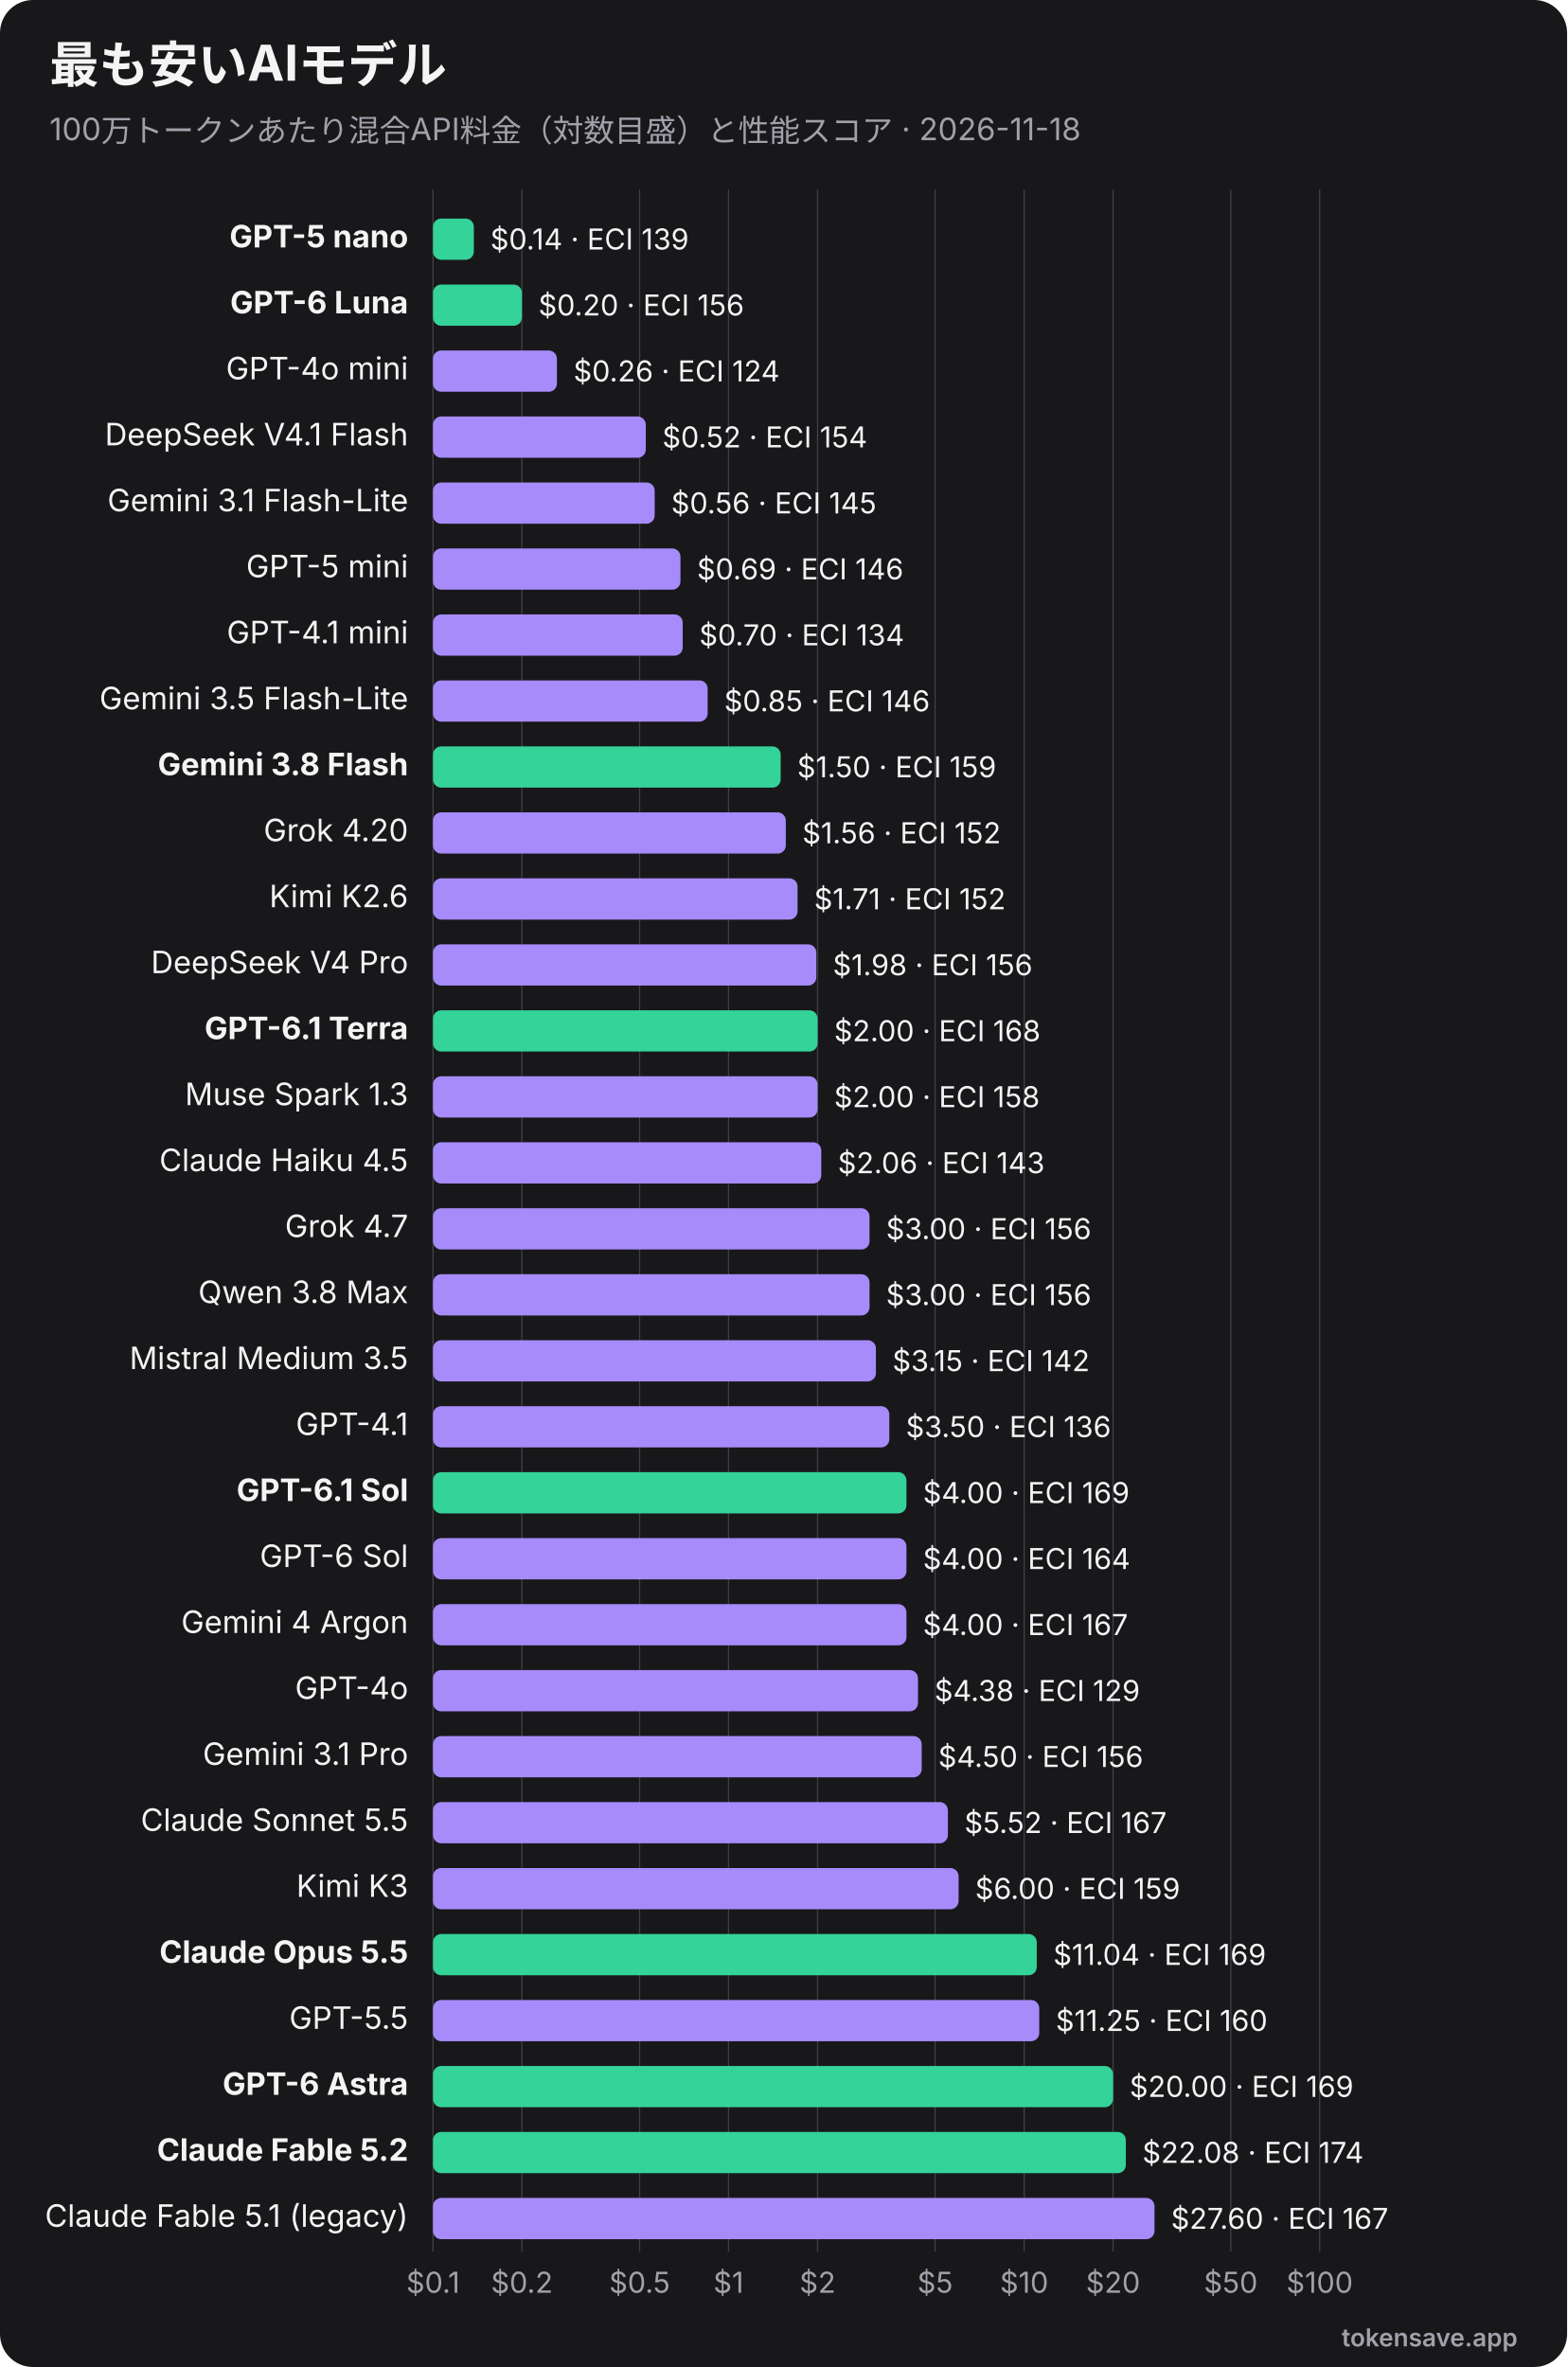
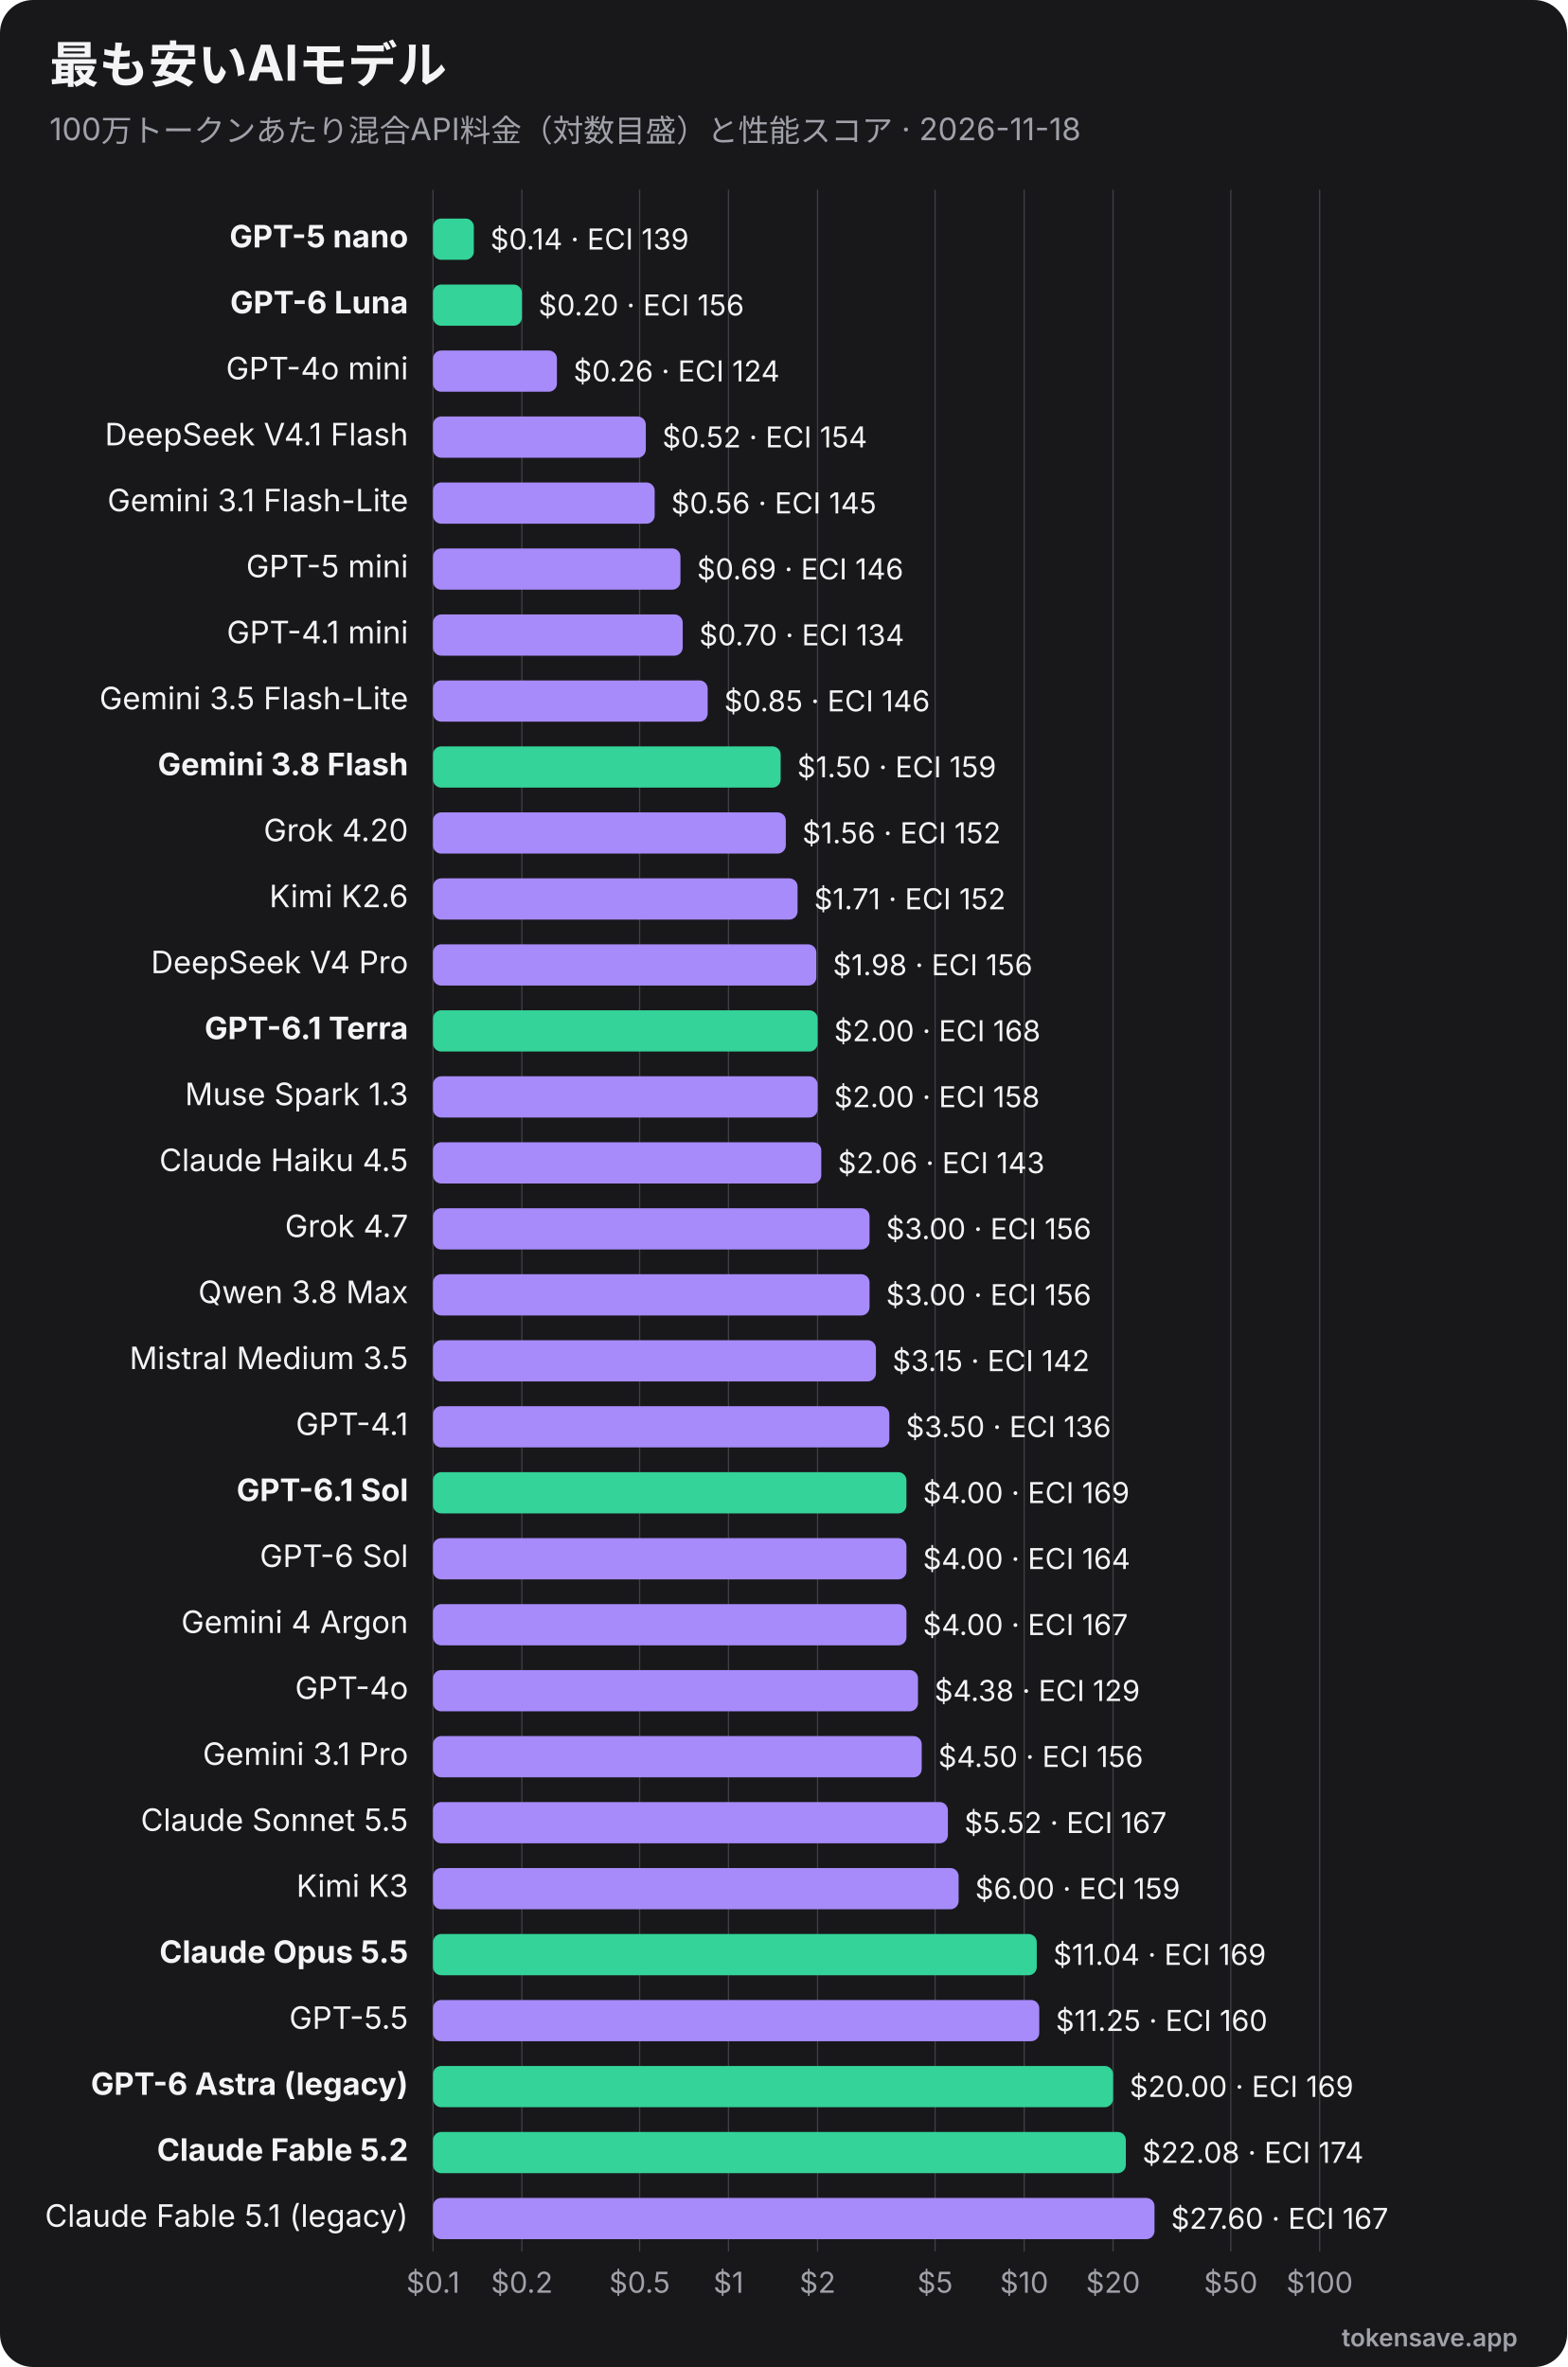
<svg xmlns="http://www.w3.org/2000/svg" viewBox="0 0 760 1148" width="760" height="1148" role="img" font-family="Inter, 'Segoe UI', Helvetica, Arial, sans-serif">
  <rect width="760" height="1148" rx="16" fill="#18181b" />
  <text x="24" y="40" font-size="24" font-weight="700" fill="#f4f4f5">最も安いAIモデル</text>
  <text x="24" y="68" font-size="15" fill="#a1a1aa">100万トークンあたり混合API料金（対数目盛）と性能スコア · 2026-11-18</text>
  <line x1="210.0" y1="92" x2="210.0" y2="1092" stroke="#3f3f46" stroke-width="0.6" />
  <text x="210.0" y="1112" text-anchor="middle" font-size="14" fill="#a1a1aa">$0.1</text>
  <line x1="253.1" y1="92" x2="253.1" y2="1092" stroke="#3f3f46" stroke-width="0.6" />
  <text x="253.1" y="1112" text-anchor="middle" font-size="14" fill="#a1a1aa">$0.2</text>
  <line x1="310.2" y1="92" x2="310.2" y2="1092" stroke="#3f3f46" stroke-width="0.6" />
  <text x="310.2" y="1112" text-anchor="middle" font-size="14" fill="#a1a1aa">$0.5</text>
  <line x1="353.3" y1="92" x2="353.3" y2="1092" stroke="#3f3f46" stroke-width="0.6" />
  <text x="353.3" y="1112" text-anchor="middle" font-size="14" fill="#a1a1aa">$1</text>
  <line x1="396.5" y1="92" x2="396.5" y2="1092" stroke="#3f3f46" stroke-width="0.6" />
  <text x="396.5" y="1112" text-anchor="middle" font-size="14" fill="#a1a1aa">$2</text>
  <line x1="453.5" y1="92" x2="453.5" y2="1092" stroke="#3f3f46" stroke-width="0.6" />
  <text x="453.5" y="1112" text-anchor="middle" font-size="14" fill="#a1a1aa">$5</text>
  <line x1="496.7" y1="92" x2="496.7" y2="1092" stroke="#3f3f46" stroke-width="0.6" />
  <text x="496.7" y="1112" text-anchor="middle" font-size="14" fill="#a1a1aa">$10</text>
  <line x1="539.8" y1="92" x2="539.8" y2="1092" stroke="#3f3f46" stroke-width="0.6" />
  <text x="539.8" y="1112" text-anchor="middle" font-size="14" fill="#a1a1aa">$20</text>
  <line x1="596.9" y1="92" x2="596.9" y2="1092" stroke="#3f3f46" stroke-width="0.6" />
  <text x="596.9" y="1112" text-anchor="middle" font-size="14" fill="#a1a1aa">$50</text>
  <line x1="640.0" y1="92" x2="640.0" y2="1092" stroke="#3f3f46" stroke-width="0.6" />
  <text x="640.0" y="1112" text-anchor="middle" font-size="14" fill="#a1a1aa">$100</text>
  <text x="198" y="120.0" text-anchor="end" font-size="15" font-weight="700" fill="#f4f4f5">GPT-5 nano</text>
  <rect x="210" y="106.0" width="19.8" height="20" rx="4" fill="#34d399" />
  <text x="237.8" y="121.0" font-size="14" fill="#f4f4f5">$0.14 · ECI 139</text>
  <text x="198" y="152.0" text-anchor="end" font-size="15" font-weight="700" fill="#f4f4f5">GPT-6 Luna</text>
  <rect x="210" y="138.0" width="43.1" height="20" rx="4" fill="#34d399" />
  <text x="261.1" y="153.0" font-size="14" fill="#f4f4f5">$0.20 · ECI 156</text>
  <text x="198" y="184.0" text-anchor="end" font-size="15" font-weight="400" fill="#f4f4f5">GPT-4o mini</text>
  <rect x="210" y="170.0" width="60.1" height="20" rx="4" fill="#a78bfa" />
  <text x="278.1" y="185.0" font-size="14" fill="#f4f4f5">$0.26 · ECI 124</text>
  <text x="198" y="216.0" text-anchor="end" font-size="15" font-weight="400" fill="#f4f4f5">DeepSeek V4.1 Flash</text>
  <rect x="210" y="202.0" width="103.2" height="20" rx="4" fill="#a78bfa" />
  <text x="321.2" y="217.0" font-size="14" fill="#f4f4f5">$0.52 · ECI 154</text>
  <text x="198" y="248.0" text-anchor="end" font-size="15" font-weight="400" fill="#f4f4f5">Gemini 3.1 Flash-Lite</text>
  <rect x="210" y="234.0" width="107.5" height="20" rx="4" fill="#a78bfa" />
  <text x="325.5" y="249.0" font-size="14" fill="#f4f4f5">$0.56 · ECI 145</text>
  <text x="198" y="280.0" text-anchor="end" font-size="15" font-weight="400" fill="#f4f4f5">GPT-5 mini</text>
  <rect x="210" y="266.0" width="120.0" height="20" rx="4" fill="#a78bfa" />
  <text x="338.0" y="281.0" font-size="14" fill="#f4f4f5">$0.69 · ECI 146</text>
  <text x="198" y="312.0" text-anchor="end" font-size="15" font-weight="400" fill="#f4f4f5">GPT-4.1 mini</text>
  <rect x="210" y="298.0" width="121.1" height="20" rx="4" fill="#a78bfa" />
  <text x="339.1" y="313.0" font-size="14" fill="#f4f4f5">$0.70 · ECI 134</text>
  <text x="198" y="344.0" text-anchor="end" font-size="15" font-weight="400" fill="#f4f4f5">Gemini 3.5 Flash-Lite</text>
  <rect x="210" y="330.0" width="133.2" height="20" rx="4" fill="#a78bfa" />
  <text x="351.2" y="345.0" font-size="14" fill="#f4f4f5">$0.85 · ECI 146</text>
  <text x="198" y="376.0" text-anchor="end" font-size="15" font-weight="700" fill="#f4f4f5">Gemini 3.8 Flash</text>
  <rect x="210" y="362.0" width="168.6" height="20" rx="4" fill="#34d399" />
  <text x="386.6" y="377.0" font-size="14" fill="#f4f4f5">$1.50 · ECI 159</text>
  <text x="198" y="408.0" text-anchor="end" font-size="15" font-weight="400" fill="#f4f4f5">Grok 4.20</text>
  <rect x="210" y="394.0" width="171.1" height="20" rx="4" fill="#a78bfa" />
  <text x="389.1" y="409.0" font-size="14" fill="#f4f4f5">$1.56 · ECI 152</text>
  <text x="198" y="440.0" text-anchor="end" font-size="15" font-weight="400" fill="#f4f4f5">Kimi K2.6</text>
  <rect x="210" y="426.0" width="176.8" height="20" rx="4" fill="#a78bfa" />
  <text x="394.8" y="441.0" font-size="14" fill="#f4f4f5">$1.71 · ECI 152</text>
  <text x="198" y="472.0" text-anchor="end" font-size="15" font-weight="400" fill="#f4f4f5">DeepSeek V4 Pro</text>
  <rect x="210" y="458.0" width="185.9" height="20" rx="4" fill="#a78bfa" />
  <text x="403.9" y="473.0" font-size="14" fill="#f4f4f5">$1.98 · ECI 156</text>
  <text x="198" y="504.0" text-anchor="end" font-size="15" font-weight="700" fill="#f4f4f5">GPT-6.1 Terra</text>
  <rect x="210" y="490.0" width="186.5" height="20" rx="4" fill="#34d399" />
  <text x="404.5" y="505.0" font-size="14" fill="#f4f4f5">$2.00 · ECI 168</text>
  <text x="198" y="536.0" text-anchor="end" font-size="15" font-weight="400" fill="#f4f4f5">Muse Spark 1.3</text>
  <rect x="210" y="522.0" width="186.5" height="20" rx="4" fill="#a78bfa" />
  <text x="404.5" y="537.0" font-size="14" fill="#f4f4f5">$2.00 · ECI 158</text>
  <text x="198" y="568.0" text-anchor="end" font-size="15" font-weight="400" fill="#f4f4f5">Claude Haiku 4.5</text>
  <rect x="210" y="554.0" width="188.3" height="20" rx="4" fill="#a78bfa" />
  <text x="406.3" y="569.0" font-size="14" fill="#f4f4f5">$2.06 · ECI 143</text>
  <text x="198" y="600.0" text-anchor="end" font-size="15" font-weight="400" fill="#f4f4f5">Grok 4.7</text>
  <rect x="210" y="586.0" width="211.7" height="20" rx="4" fill="#a78bfa" />
  <text x="429.7" y="601.0" font-size="14" fill="#f4f4f5">$3.00 · ECI 156</text>
  <text x="198" y="632.0" text-anchor="end" font-size="15" font-weight="400" fill="#f4f4f5">Qwen 3.8 Max</text>
  <rect x="210" y="618.0" width="211.7" height="20" rx="4" fill="#a78bfa" />
  <text x="429.7" y="633.0" font-size="14" fill="#f4f4f5">$3.00 · ECI 156</text>
  <text x="198" y="664.0" text-anchor="end" font-size="15" font-weight="400" fill="#f4f4f5">Mistral Medium 3.5</text>
  <rect x="210" y="650.0" width="214.8" height="20" rx="4" fill="#a78bfa" />
  <text x="432.8" y="665.0" font-size="14" fill="#f4f4f5">$3.15 · ECI 142</text>
  <text x="198" y="696.0" text-anchor="end" font-size="15" font-weight="400" fill="#f4f4f5">GPT-4.1</text>
  <rect x="210" y="682.0" width="221.3" height="20" rx="4" fill="#a78bfa" />
  <text x="439.3" y="697.0" font-size="14" fill="#f4f4f5">$3.50 · ECI 136</text>
  <text x="198" y="728.0" text-anchor="end" font-size="15" font-weight="700" fill="#f4f4f5">GPT-6.1 Sol</text>
  <rect x="210" y="714.0" width="229.6" height="20" rx="4" fill="#34d399" />
  <text x="447.6" y="729.0" font-size="14" fill="#f4f4f5">$4.00 · ECI 169</text>
  <text x="198" y="760.0" text-anchor="end" font-size="15" font-weight="400" fill="#f4f4f5">GPT-6 Sol</text>
  <rect x="210" y="746.0" width="229.6" height="20" rx="4" fill="#a78bfa" />
  <text x="447.6" y="761.0" font-size="14" fill="#f4f4f5">$4.00 · ECI 164</text>
  <text x="198" y="792.0" text-anchor="end" font-size="15" font-weight="400" fill="#f4f4f5">Gemini 4 Argon</text>
  <rect x="210" y="778.0" width="229.6" height="20" rx="4" fill="#a78bfa" />
  <text x="447.6" y="793.0" font-size="14" fill="#f4f4f5">$4.00 · ECI 167</text>
  <text x="198" y="824.0" text-anchor="end" font-size="15" font-weight="400" fill="#f4f4f5">GPT-4o</text>
  <rect x="210" y="810.0" width="235.2" height="20" rx="4" fill="#a78bfa" />
  <text x="453.2" y="825.0" font-size="14" fill="#f4f4f5">$4.38 · ECI 129</text>
  <text x="198" y="856.0" text-anchor="end" font-size="15" font-weight="400" fill="#f4f4f5">Gemini 3.1 Pro</text>
  <rect x="210" y="842.0" width="237.0" height="20" rx="4" fill="#a78bfa" />
  <text x="455.0" y="857.0" font-size="14" fill="#f4f4f5">$4.50 · ECI 156</text>
  <text x="198" y="888.0" text-anchor="end" font-size="15" font-weight="400" fill="#f4f4f5">Claude Sonnet 5.5</text>
  <rect x="210" y="874.0" width="249.7" height="20" rx="4" fill="#a78bfa" />
  <text x="467.7" y="889.0" font-size="14" fill="#f4f4f5">$5.52 · ECI 167</text>
  <text x="198" y="920.0" text-anchor="end" font-size="15" font-weight="400" fill="#f4f4f5">Kimi K3</text>
  <rect x="210" y="906.0" width="254.9" height="20" rx="4" fill="#a78bfa" />
  <text x="472.9" y="921.0" font-size="14" fill="#f4f4f5">$6.00 · ECI 159</text>
  <text x="198" y="952.0" text-anchor="end" font-size="15" font-weight="700" fill="#f4f4f5">Claude Opus 5.5</text>
  <rect x="210" y="938.0" width="292.8" height="20" rx="4" fill="#34d399" />
  <text x="510.8" y="953.0" font-size="14" fill="#f4f4f5">$11.04 · ECI 169</text>
  <text x="198" y="984.0" text-anchor="end" font-size="15" font-weight="400" fill="#f4f4f5">GPT-5.5</text>
  <rect x="210" y="970.0" width="294.0" height="20" rx="4" fill="#a78bfa" />
  <text x="512.0" y="985.0" font-size="14" fill="#f4f4f5">$11.25 · ECI 160</text>
-   <text x="198" y="1016.0" text-anchor="end" font-size="15" font-weight="700" fill="#f4f4f5">GPT-6 Astra</text>
+   <text x="198" y="1016.0" text-anchor="end" font-size="15" font-weight="700" fill="#f4f4f5">GPT-6 Astra (legacy)</text>
  <rect x="210" y="1002.0" width="329.8" height="20" rx="4" fill="#34d399" />
  <text x="547.8" y="1017.0" font-size="14" fill="#f4f4f5">$20.00 · ECI 169</text>
  <text x="198" y="1048.0" text-anchor="end" font-size="15" font-weight="700" fill="#f4f4f5">Claude Fable 5.2</text>
  <rect x="210" y="1034.0" width="336.0" height="20" rx="4" fill="#34d399" />
  <text x="554.0" y="1049.0" font-size="14" fill="#f4f4f5">$22.08 · ECI 174</text>
  <text x="198" y="1080.0" text-anchor="end" font-size="15" font-weight="400" fill="#f4f4f5">Claude Fable 5.1 (legacy)</text>
  <rect x="210" y="1066.0" width="349.9" height="20" rx="4" fill="#a78bfa" />
  <text x="567.9" y="1081.0" font-size="14" fill="#f4f4f5">$27.60 · ECI 167</text>
  <text x="736" y="1138" text-anchor="end" font-size="12" font-weight="600" fill="#a1a1aa">tokensave.app</text>
</svg>
